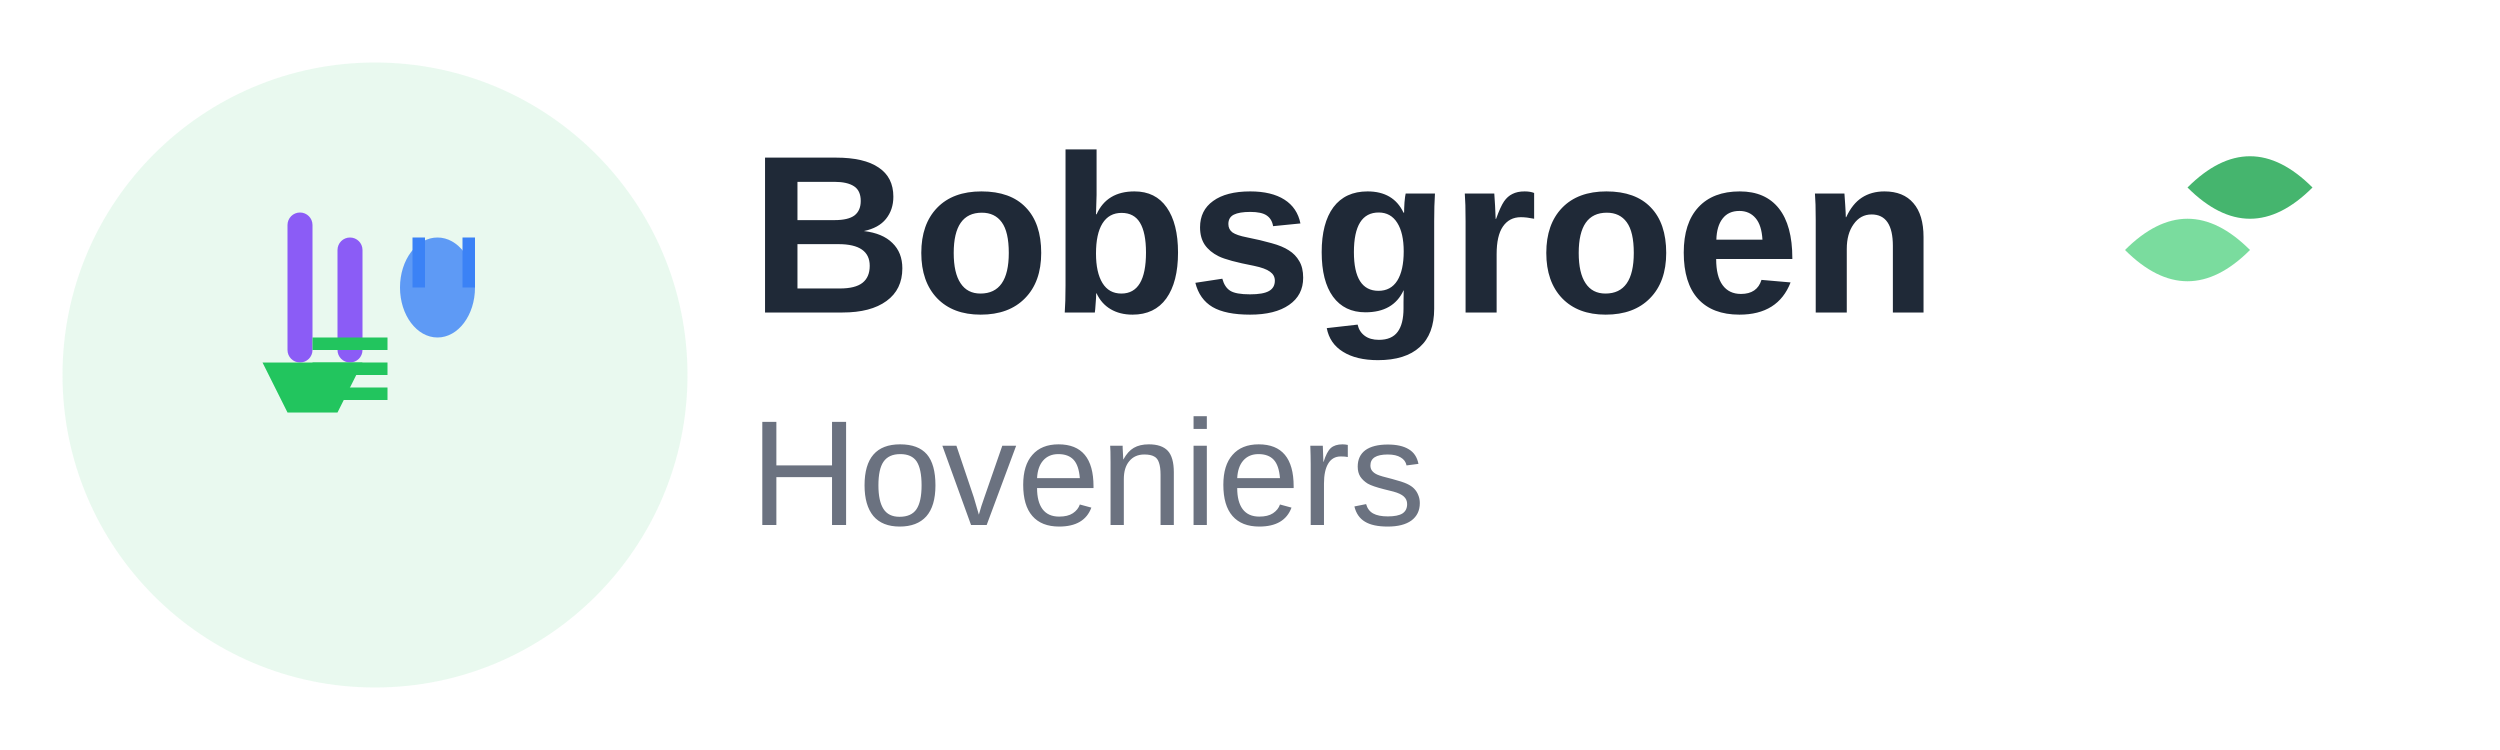
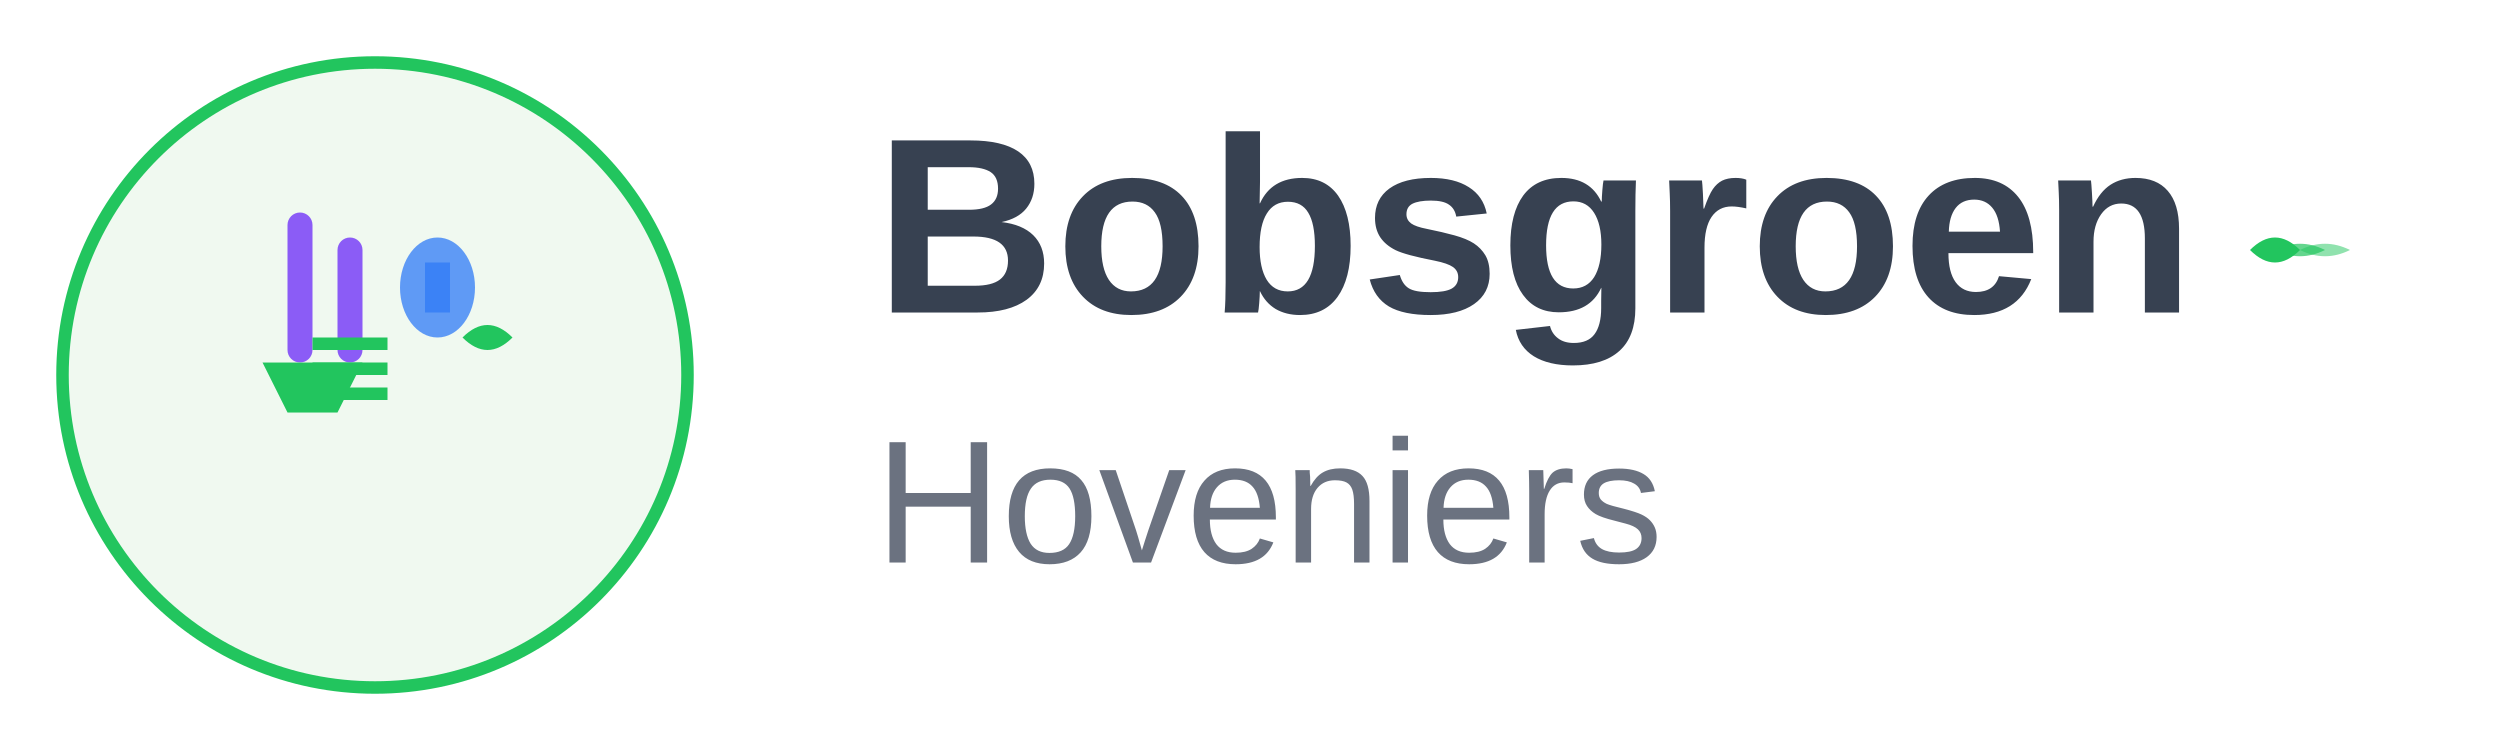
<svg xmlns="http://www.w3.org/2000/svg" viewBox="0 0 200 60" width="200" height="60">
-   <circle cx="30" cy="30" r="25" fill="#22c55e" opacity="0.1" />
+   <circle cx="30" cy="30" r="25" fill="#f0f9f0" stroke="#22c55e" stroke-width="1" />
  <g transform="translate(15, 15)">
    <rect x="8" y="2" width="2" height="12" fill="#8b5cf6" rx="1" />
    <path d="M6 14 L14 14 L12 18 L8 18 Z" fill="#22c55e" />
    <rect x="12" y="4" width="2" height="10" fill="#8b5cf6" rx="1" />
    <rect x="10" y="12" width="6" height="1" fill="#22c55e" />
    <rect x="10" y="14" width="6" height="1" fill="#22c55e" />
    <rect x="10" y="16" width="6" height="1" fill="#22c55e" />
    <ellipse cx="20" cy="8" rx="3" ry="4" fill="#3b82f6" opacity="0.8" />
-     <rect x="18" y="4" width="1" height="4" fill="#3b82f6" />
-     <rect x="22" y="4" width="1" height="4" fill="#3b82f6" />
+     <rect x="19" y="6" width="2" height="4" fill="#3b82f6" />
+     <path d="M22 12 Q24 10 26 12 Q24 14 22 12" fill="#22c55e" />
  </g>
-   <text x="60" y="25" font-family="Arial, sans-serif" font-size="18" font-weight="bold" fill="#1f2937">
-     Bobsgroen
-   </text>
-   <text x="60" y="42" font-family="Arial, sans-serif" font-size="12" font-weight="normal" fill="#6b7280">
-     Hoveniers
-   </text>
-   <path d="M170 20 Q175 15 180 20 Q175 25 170 20" fill="#22c55e" opacity="0.6" />
-   <path d="M175 15 Q180 10 185 15 Q180 20 175 15" fill="#16a34a" opacity="0.8" />
+   <text x="70" y="25" font-family="Arial, sans-serif" font-size="20" font-weight="bold" fill="#374151">Bobsgroen</text>
+   <text x="70" y="45" font-family="Arial, sans-serif" font-size="14" font-weight="normal" fill="#6b7280">Hoveniers</text>
+   <g transform="translate(180, 20)">
+     <path d="M0 0 Q2 -2 4 0 Q2 2 0 0" fill="#22c55e" />
+     <path d="M2 0 Q4 -1 6 0 Q4 1 2 0" fill="#22c55e" opacity="0.7" />
+     <path d="M4 0 Q6 -1 8 0 Q6 1 4 0" fill="#22c55e" opacity="0.5" />
+   </g>
</svg>
